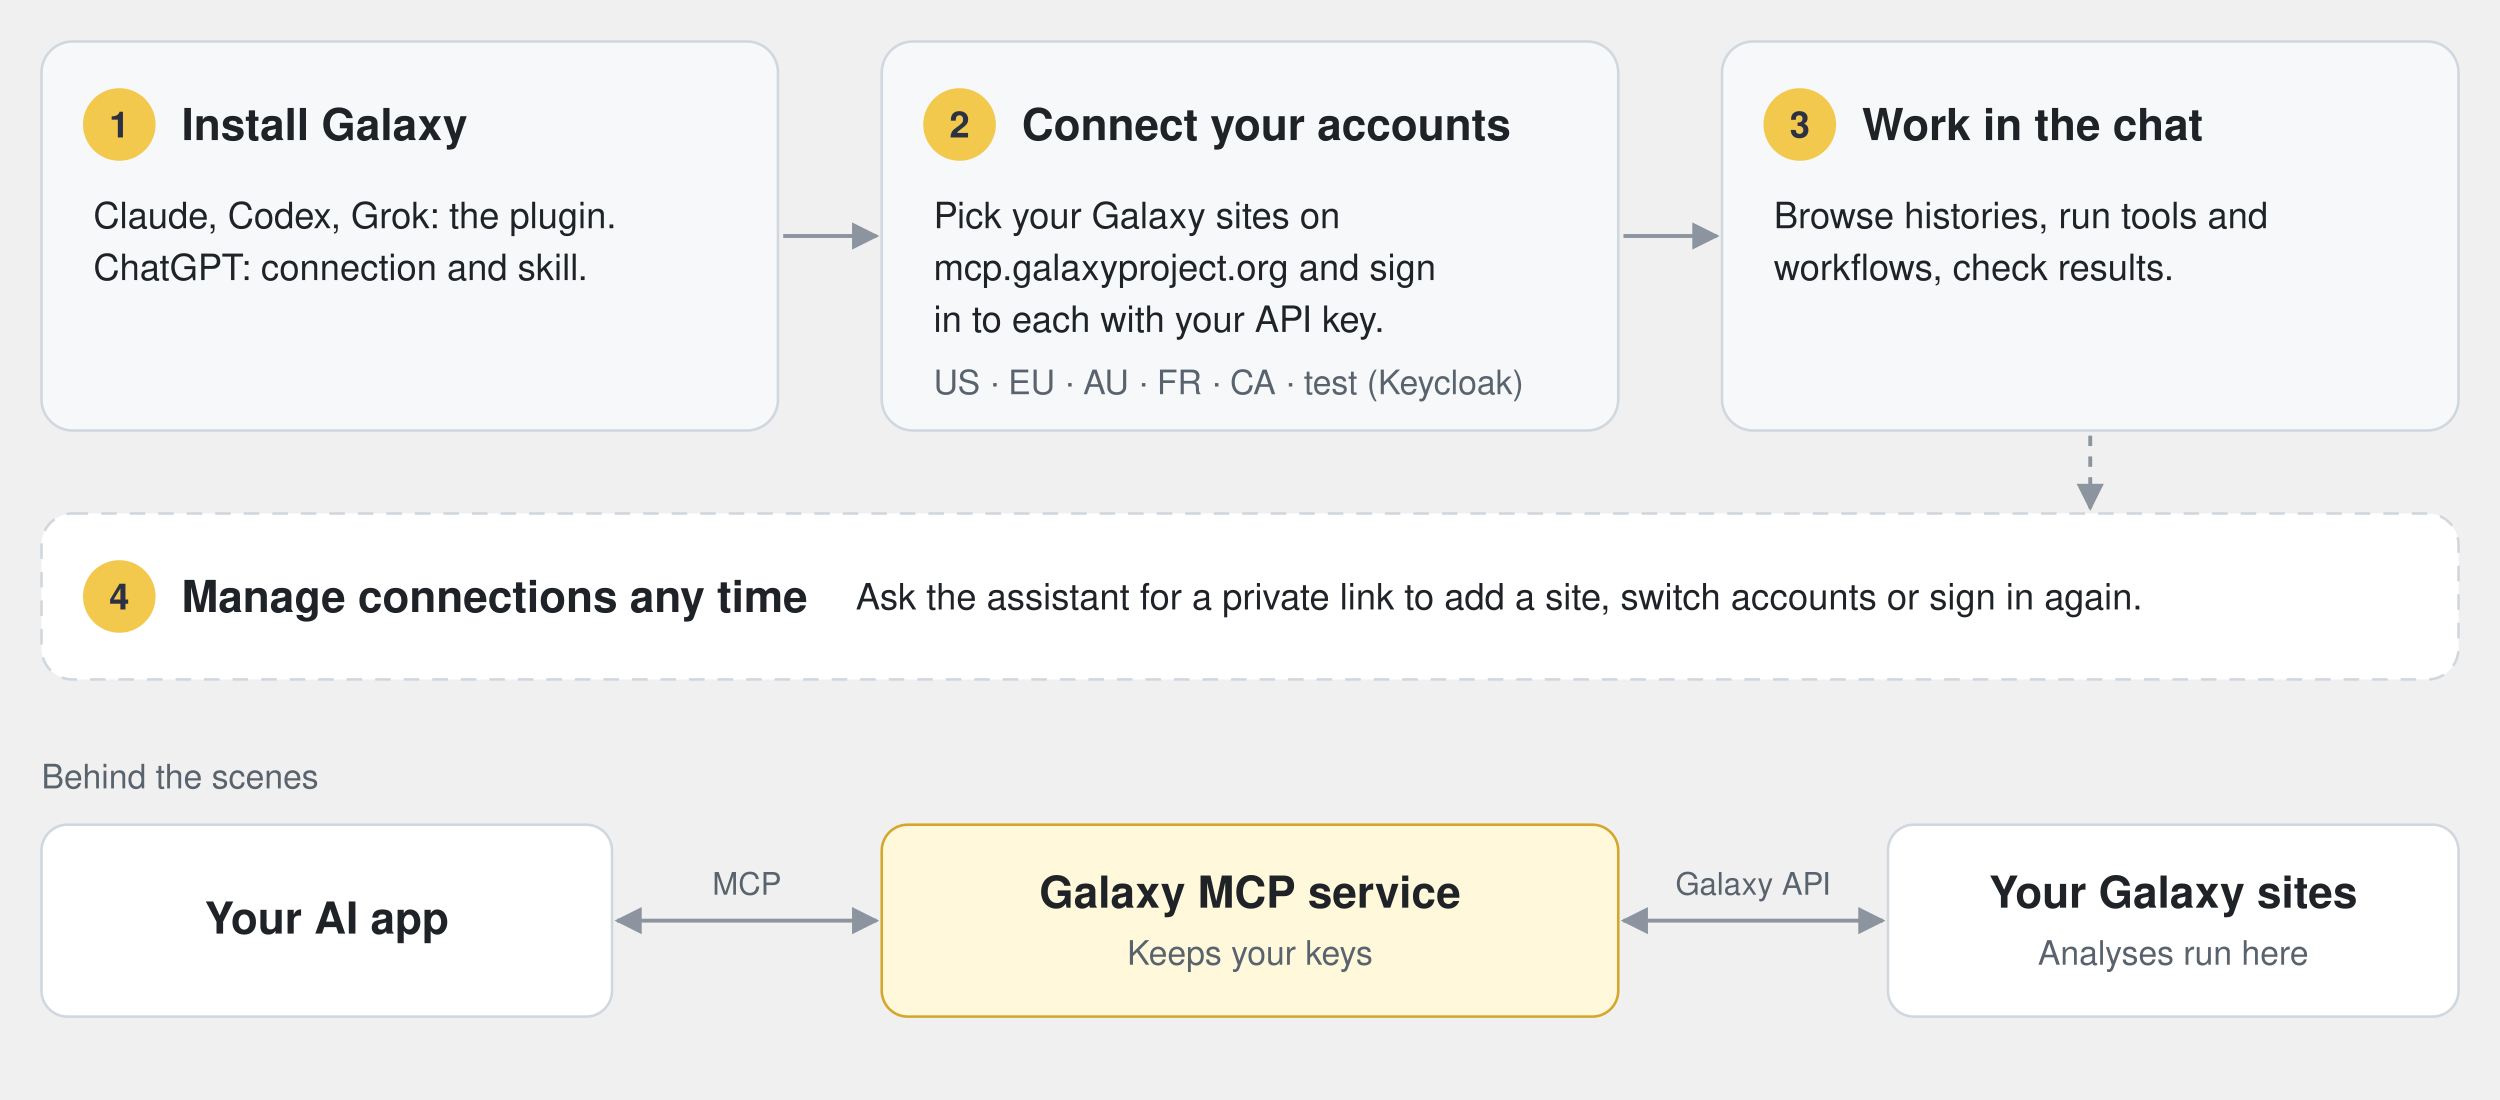
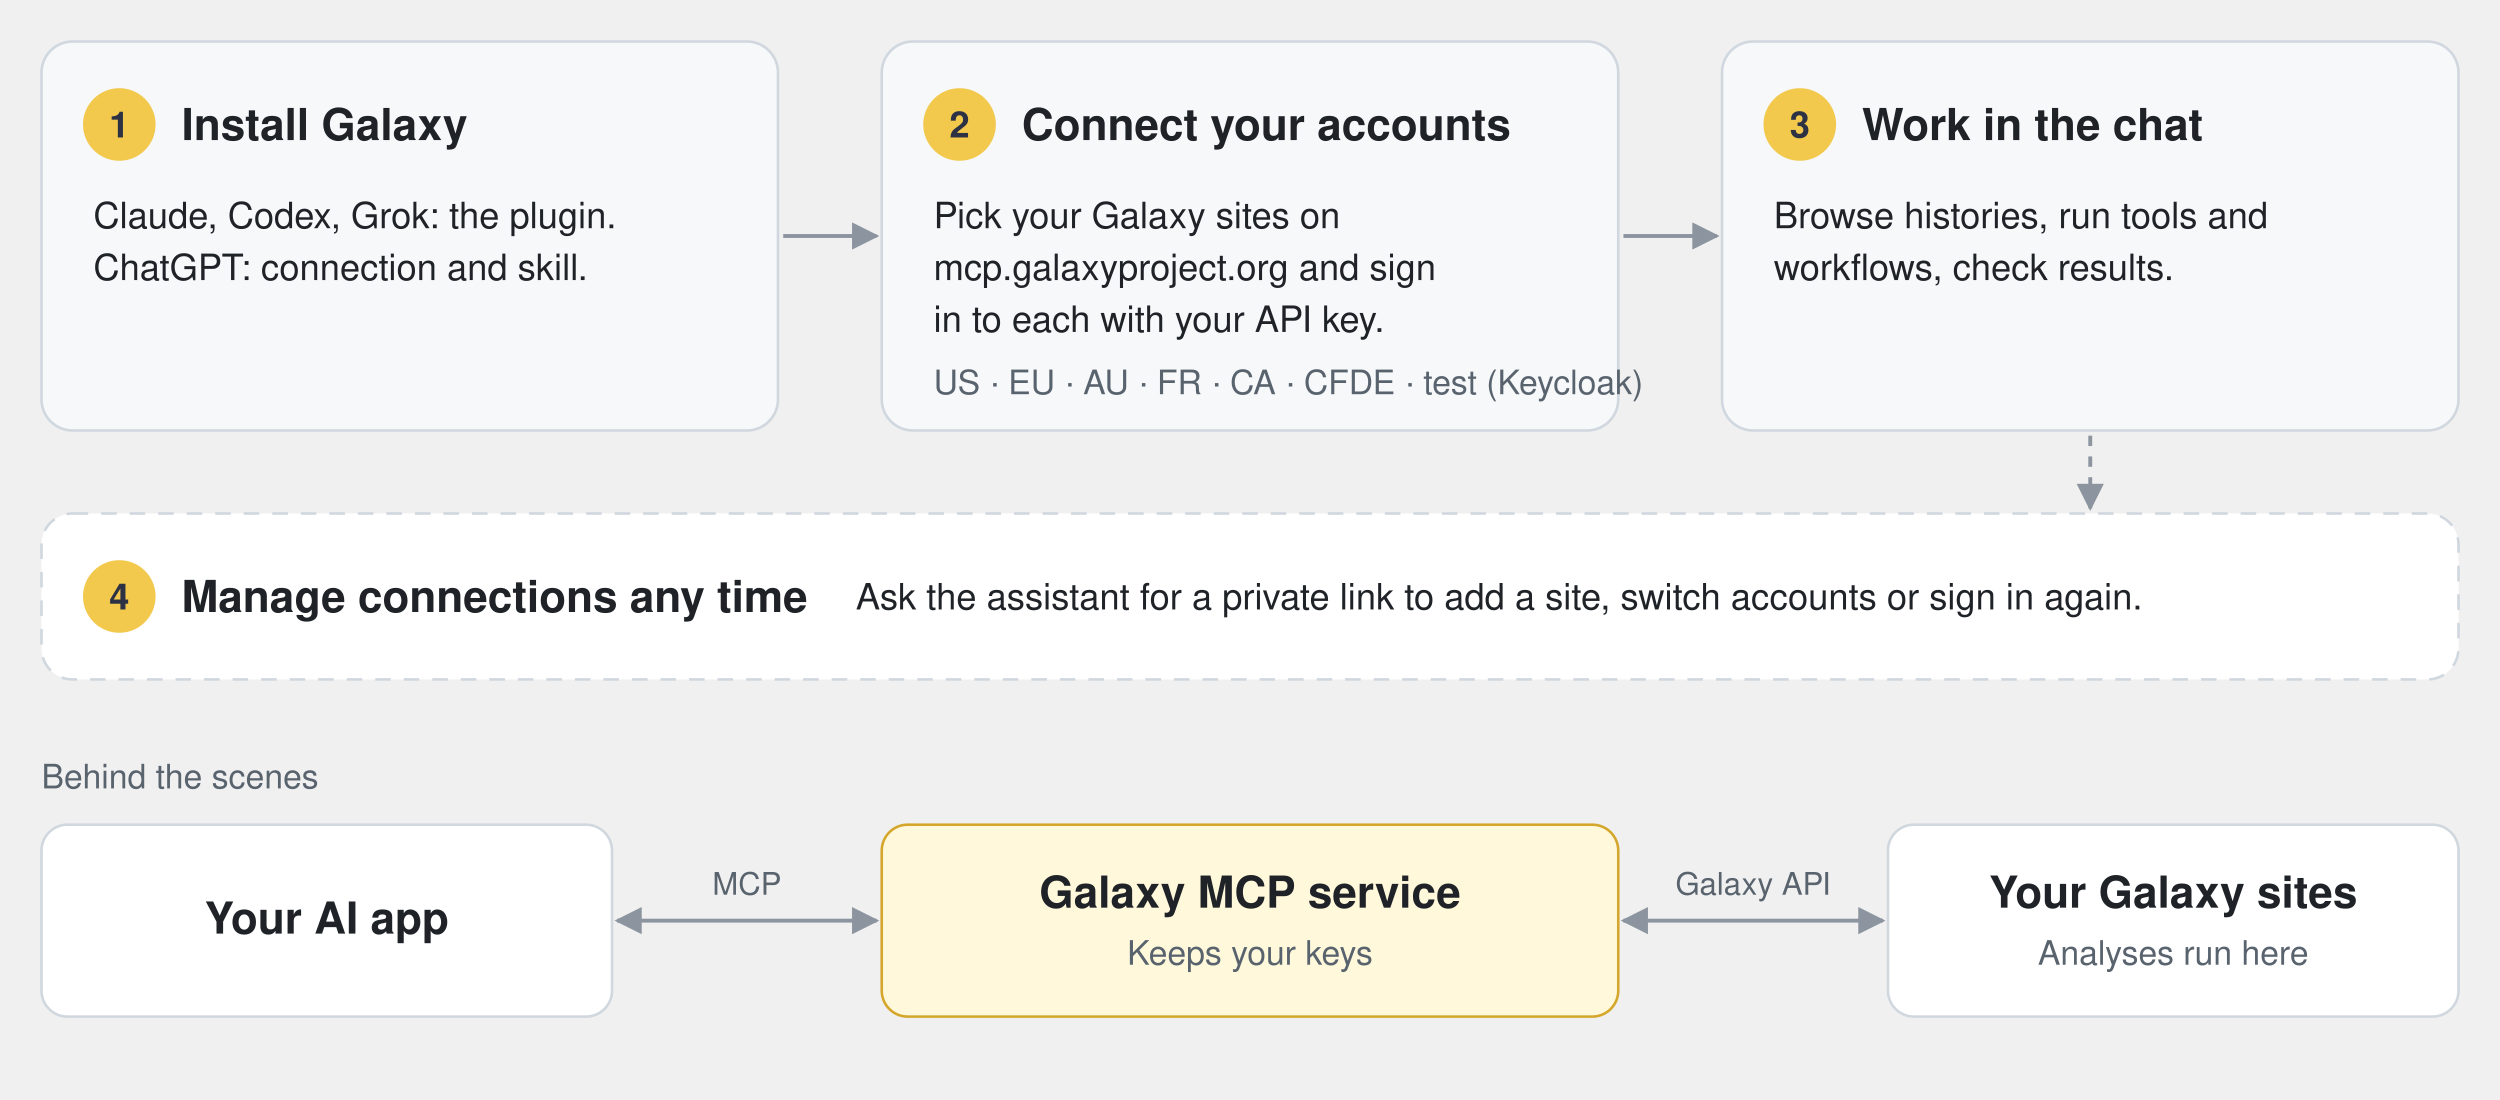
<svg xmlns="http://www.w3.org/2000/svg" viewBox="0 0 964 424" width="964" height="424" font-family="-apple-system, BlinkMacSystemFont, 'Segoe UI', Helvetica, Arial, sans-serif" role="img" aria-labelledby="t d">
  <style>
    .card { fill: #f6f8fa; stroke: #d0d7de; }
    .wide { fill: #ffffff; stroke: #d0d7de; stroke-dasharray: 6 5; }
    .pill { fill: #ffffff; stroke: #d0d7de; }
    .hub { fill: #fff8db; stroke: #d4a72c; }
    .h { fill: #1f2328; font-size: 17px; font-weight: 600; }
    .b { fill: #1f2328; font-size: 14px; }
    .m { fill: #59636e; font-size: 13px; }
    .badge { fill: #f2c94c; }
    .num { fill: #2c3143; font-size: 14px; font-weight: 700; }
    .line { stroke: #8c959f; stroke-width: 1.5; fill: none; }
    .head { fill: #8c959f; }
    .lbl { fill: #59636e; font-size: 12px; }
    @media (prefers-color-scheme: dark) {
      .card { fill: #161b22; stroke: #30363d; }
      .wide, .pill { fill: #0d1117; stroke: #3d444d; }
      .hub { fill: #2b2412; stroke: #9e7a1e; }
      .h, .b { fill: #e6edf3; }
      .m, .lbl { fill: #9198a1; }
      .line { stroke: #6e7681; }
      .head { fill: #6e7681; }
    }
  </style>
  <defs>
    <marker id="arrow" viewBox="0 0 10 10" refX="9" refY="5" markerWidth="7" markerHeight="7" orient="auto-start-reverse">
      <path class="head" d="M0 0 L10 5 L0 10 z" />
    </marker>
  </defs>
  <rect class="card" x="16" y="16" width="284" height="150" rx="12" />
  <circle class="badge" cx="46" cy="48" r="14" />
  <text class="num" x="46" y="53" text-anchor="middle">1</text>
  <text class="h" x="70" y="54">Install Galaxy</text>
  <text class="b">
    <tspan x="36" y="88">Claude, Codex, Grok: the plugin.</tspan>
    <tspan x="36" dy="20">ChatGPT: connection and skill.</tspan>
  </text>
  <path class="line" d="M302 91 H338" marker-end="url(#arrow)" />
  <rect class="card" x="340" y="16" width="284" height="150" rx="12" />
  <circle class="badge" cx="370" cy="48" r="14" />
  <text class="num" x="370" y="53" text-anchor="middle">2</text>
  <text class="h" x="394" y="54">Connect your accounts</text>
  <text class="b">
    <tspan x="360" y="88">Pick your Galaxy sites on</tspan>
    <tspan x="360" dy="20">mcp.galaxyproject.org and sign</tspan>
    <tspan x="360" dy="20">in to each with your API key.</tspan>
  </text>
-   <text class="m" x="360" y="152">US · EU · AU · FR · CA · test (Keycloak)</text>
+   <text class="m" x="360" y="152">US · EU · AU · FR · CA · CFDE · test (Keycloak)</text>
  <path class="line" d="M626 91 H662" marker-end="url(#arrow)" />
  <rect class="card" x="664" y="16" width="284" height="150" rx="12" />
  <circle class="badge" cx="694" cy="48" r="14" />
  <text class="num" x="694" y="53" text-anchor="middle">3</text>
  <text class="h" x="718" y="54">Work in the chat</text>
  <text class="b">
    <tspan x="684" y="88">Browse histories, run tools and</tspan>
    <tspan x="684" dy="20">workflows, check results.</tspan>
  </text>
  <path class="line" d="M806 168 V196" stroke-dasharray="4 4" marker-end="url(#arrow)" />
  <rect class="wide" x="16" y="198" width="932" height="64" rx="12" />
  <circle class="badge" cx="46" cy="230" r="14" />
  <text class="num" x="46" y="235" text-anchor="middle">4</text>
  <text class="h" x="70" y="236">Manage connections any time</text>
  <text class="b" x="330" y="235">Ask the assistant for a private link to add a site, switch accounts or sign in again.</text>
  <text class="m" x="16" y="304">Behind the scenes</text>
  <rect class="pill" x="16" y="318" width="220" height="74" rx="10" />
  <text class="h" x="126" y="360" text-anchor="middle">Your AI app</text>
  <path class="line" d="M238 355 H338" marker-end="url(#arrow)" marker-start="url(#arrow)" />
  <text class="lbl" x="288" y="345" text-anchor="middle">MCP</text>
  <rect class="hub" x="340" y="318" width="284" height="74" rx="10" />
  <text class="h" x="482" y="350" text-anchor="middle">Galaxy MCP service</text>
  <text class="m" x="482" y="372" text-anchor="middle">Keeps your keys</text>
  <path class="line" d="M626 355 H726" marker-end="url(#arrow)" marker-start="url(#arrow)" />
  <text class="lbl" x="676" y="345" text-anchor="middle">Galaxy API</text>
  <rect class="pill" x="728" y="318" width="220" height="74" rx="10" />
  <text class="h" x="838" y="350" text-anchor="middle">Your Galaxy sites</text>
  <text class="m" x="838" y="372" text-anchor="middle">Analyses run here</text>
</svg>
